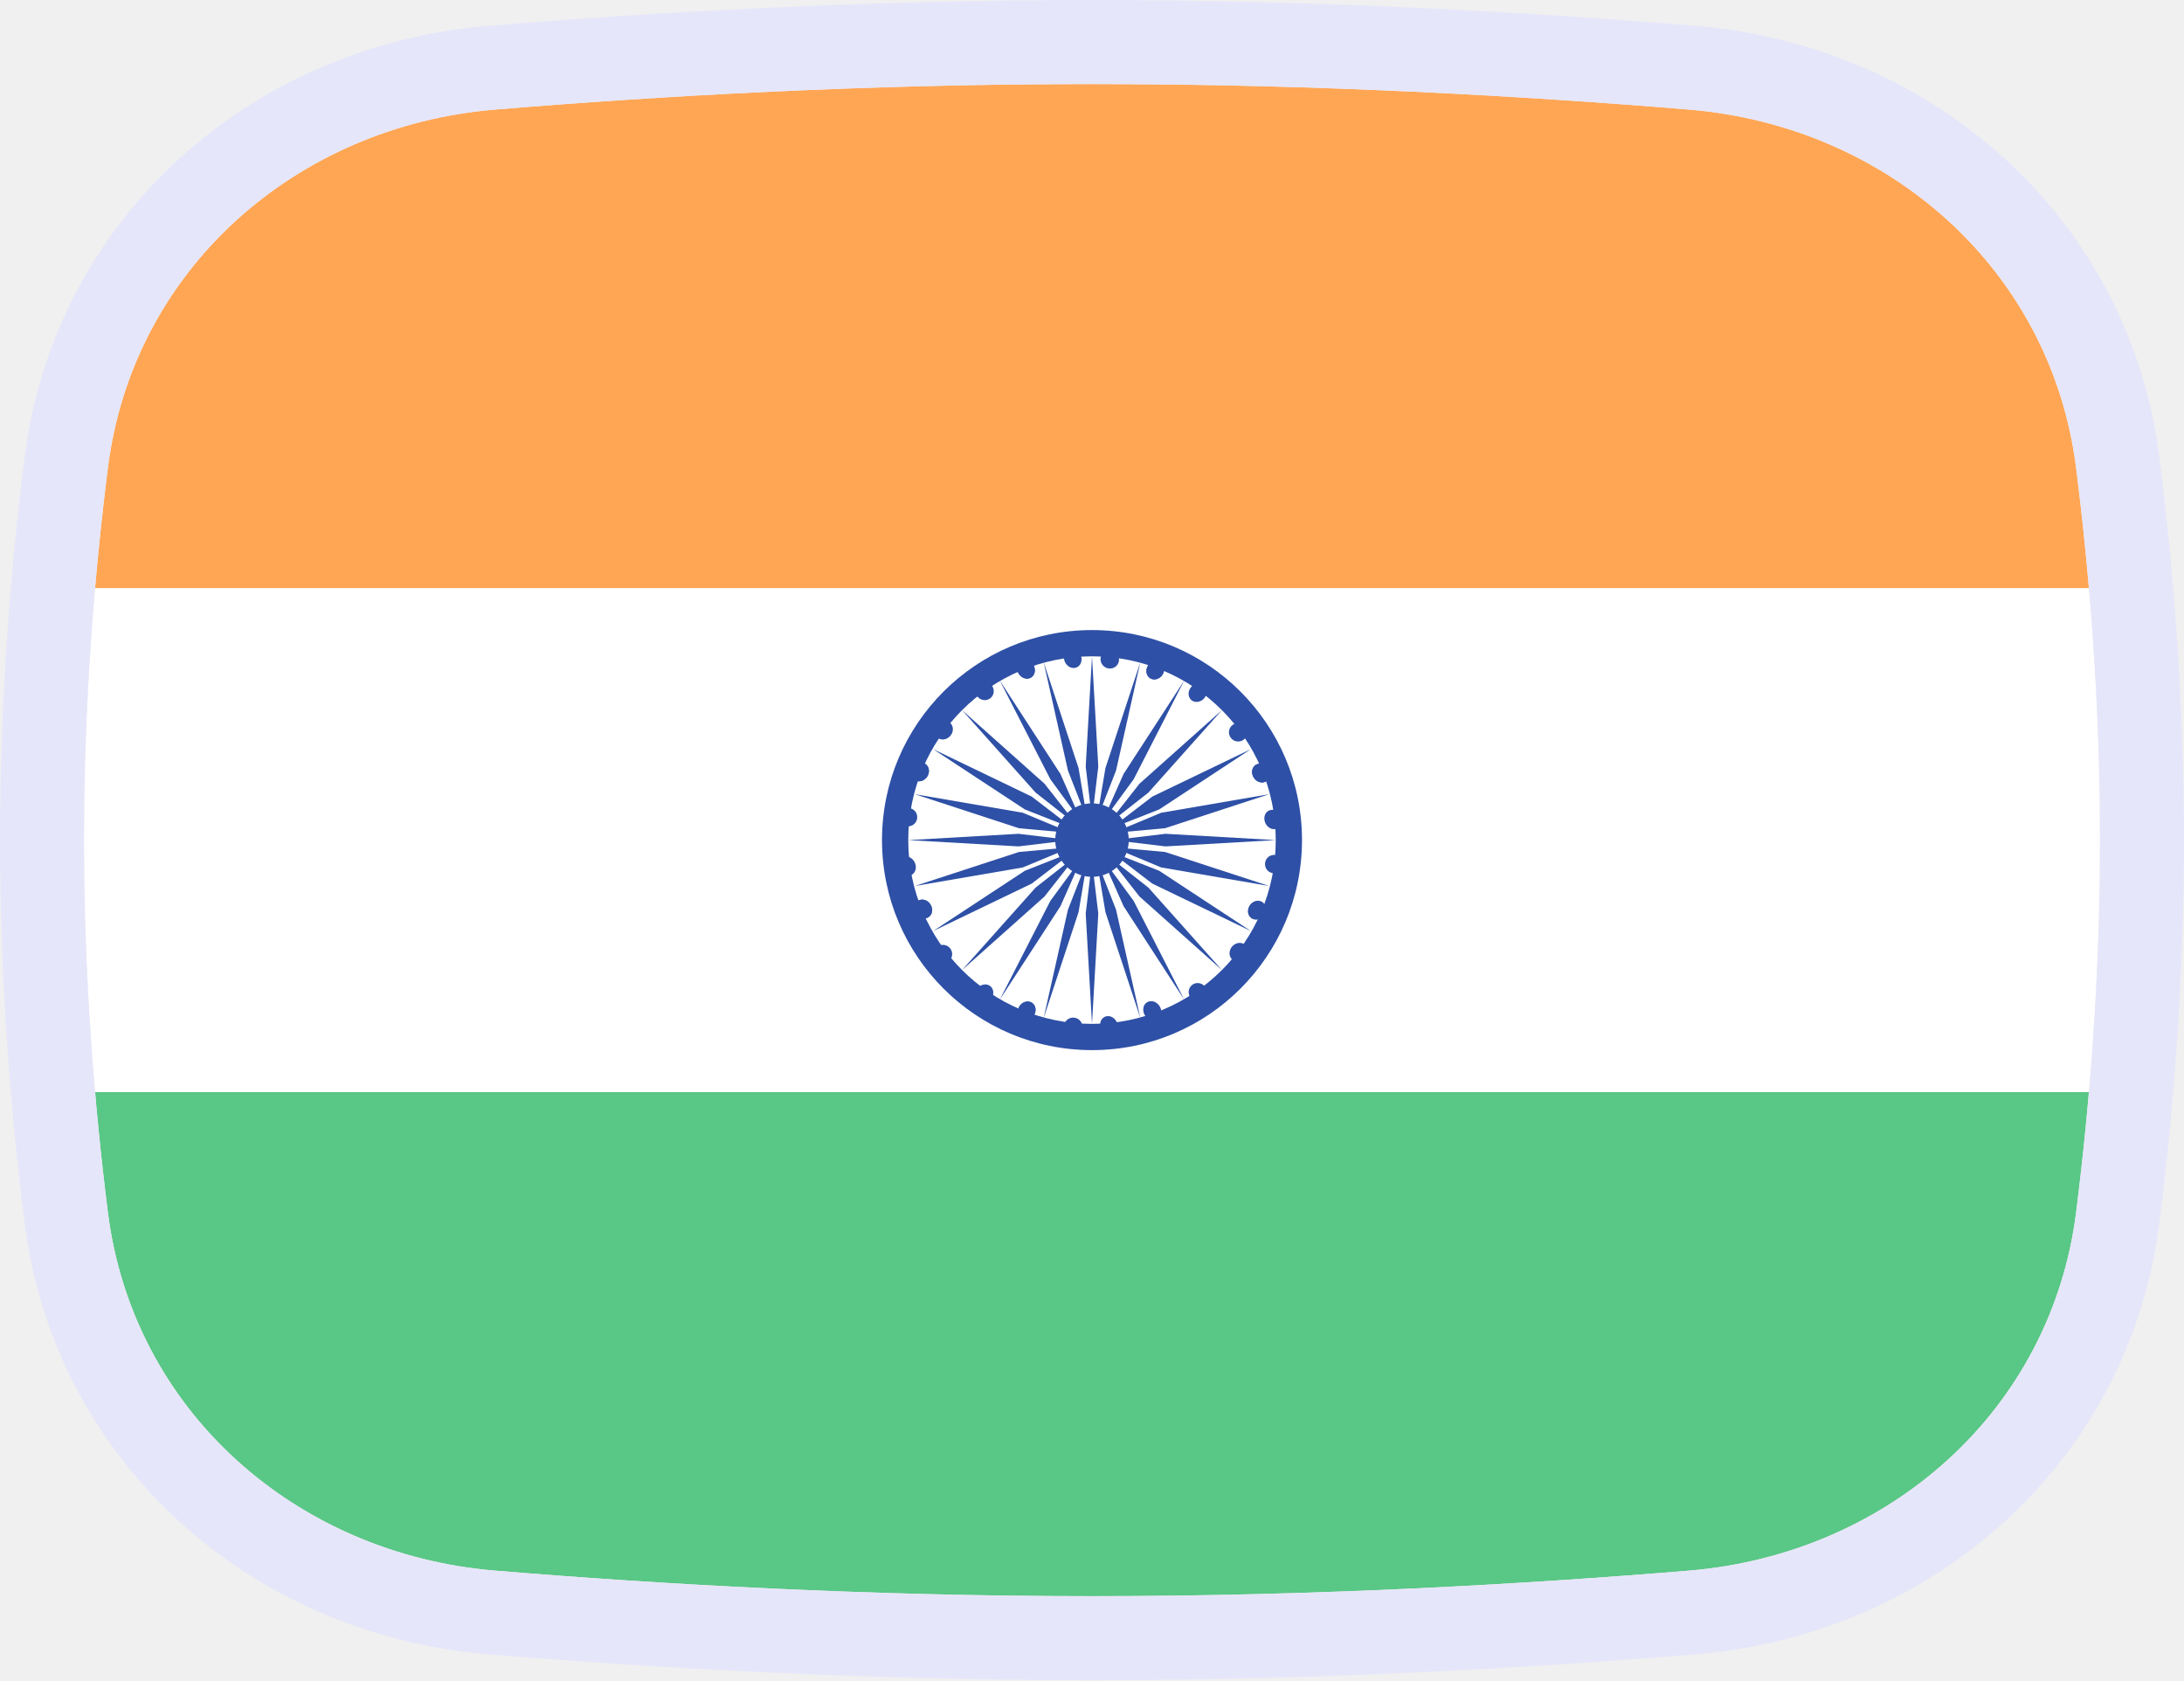
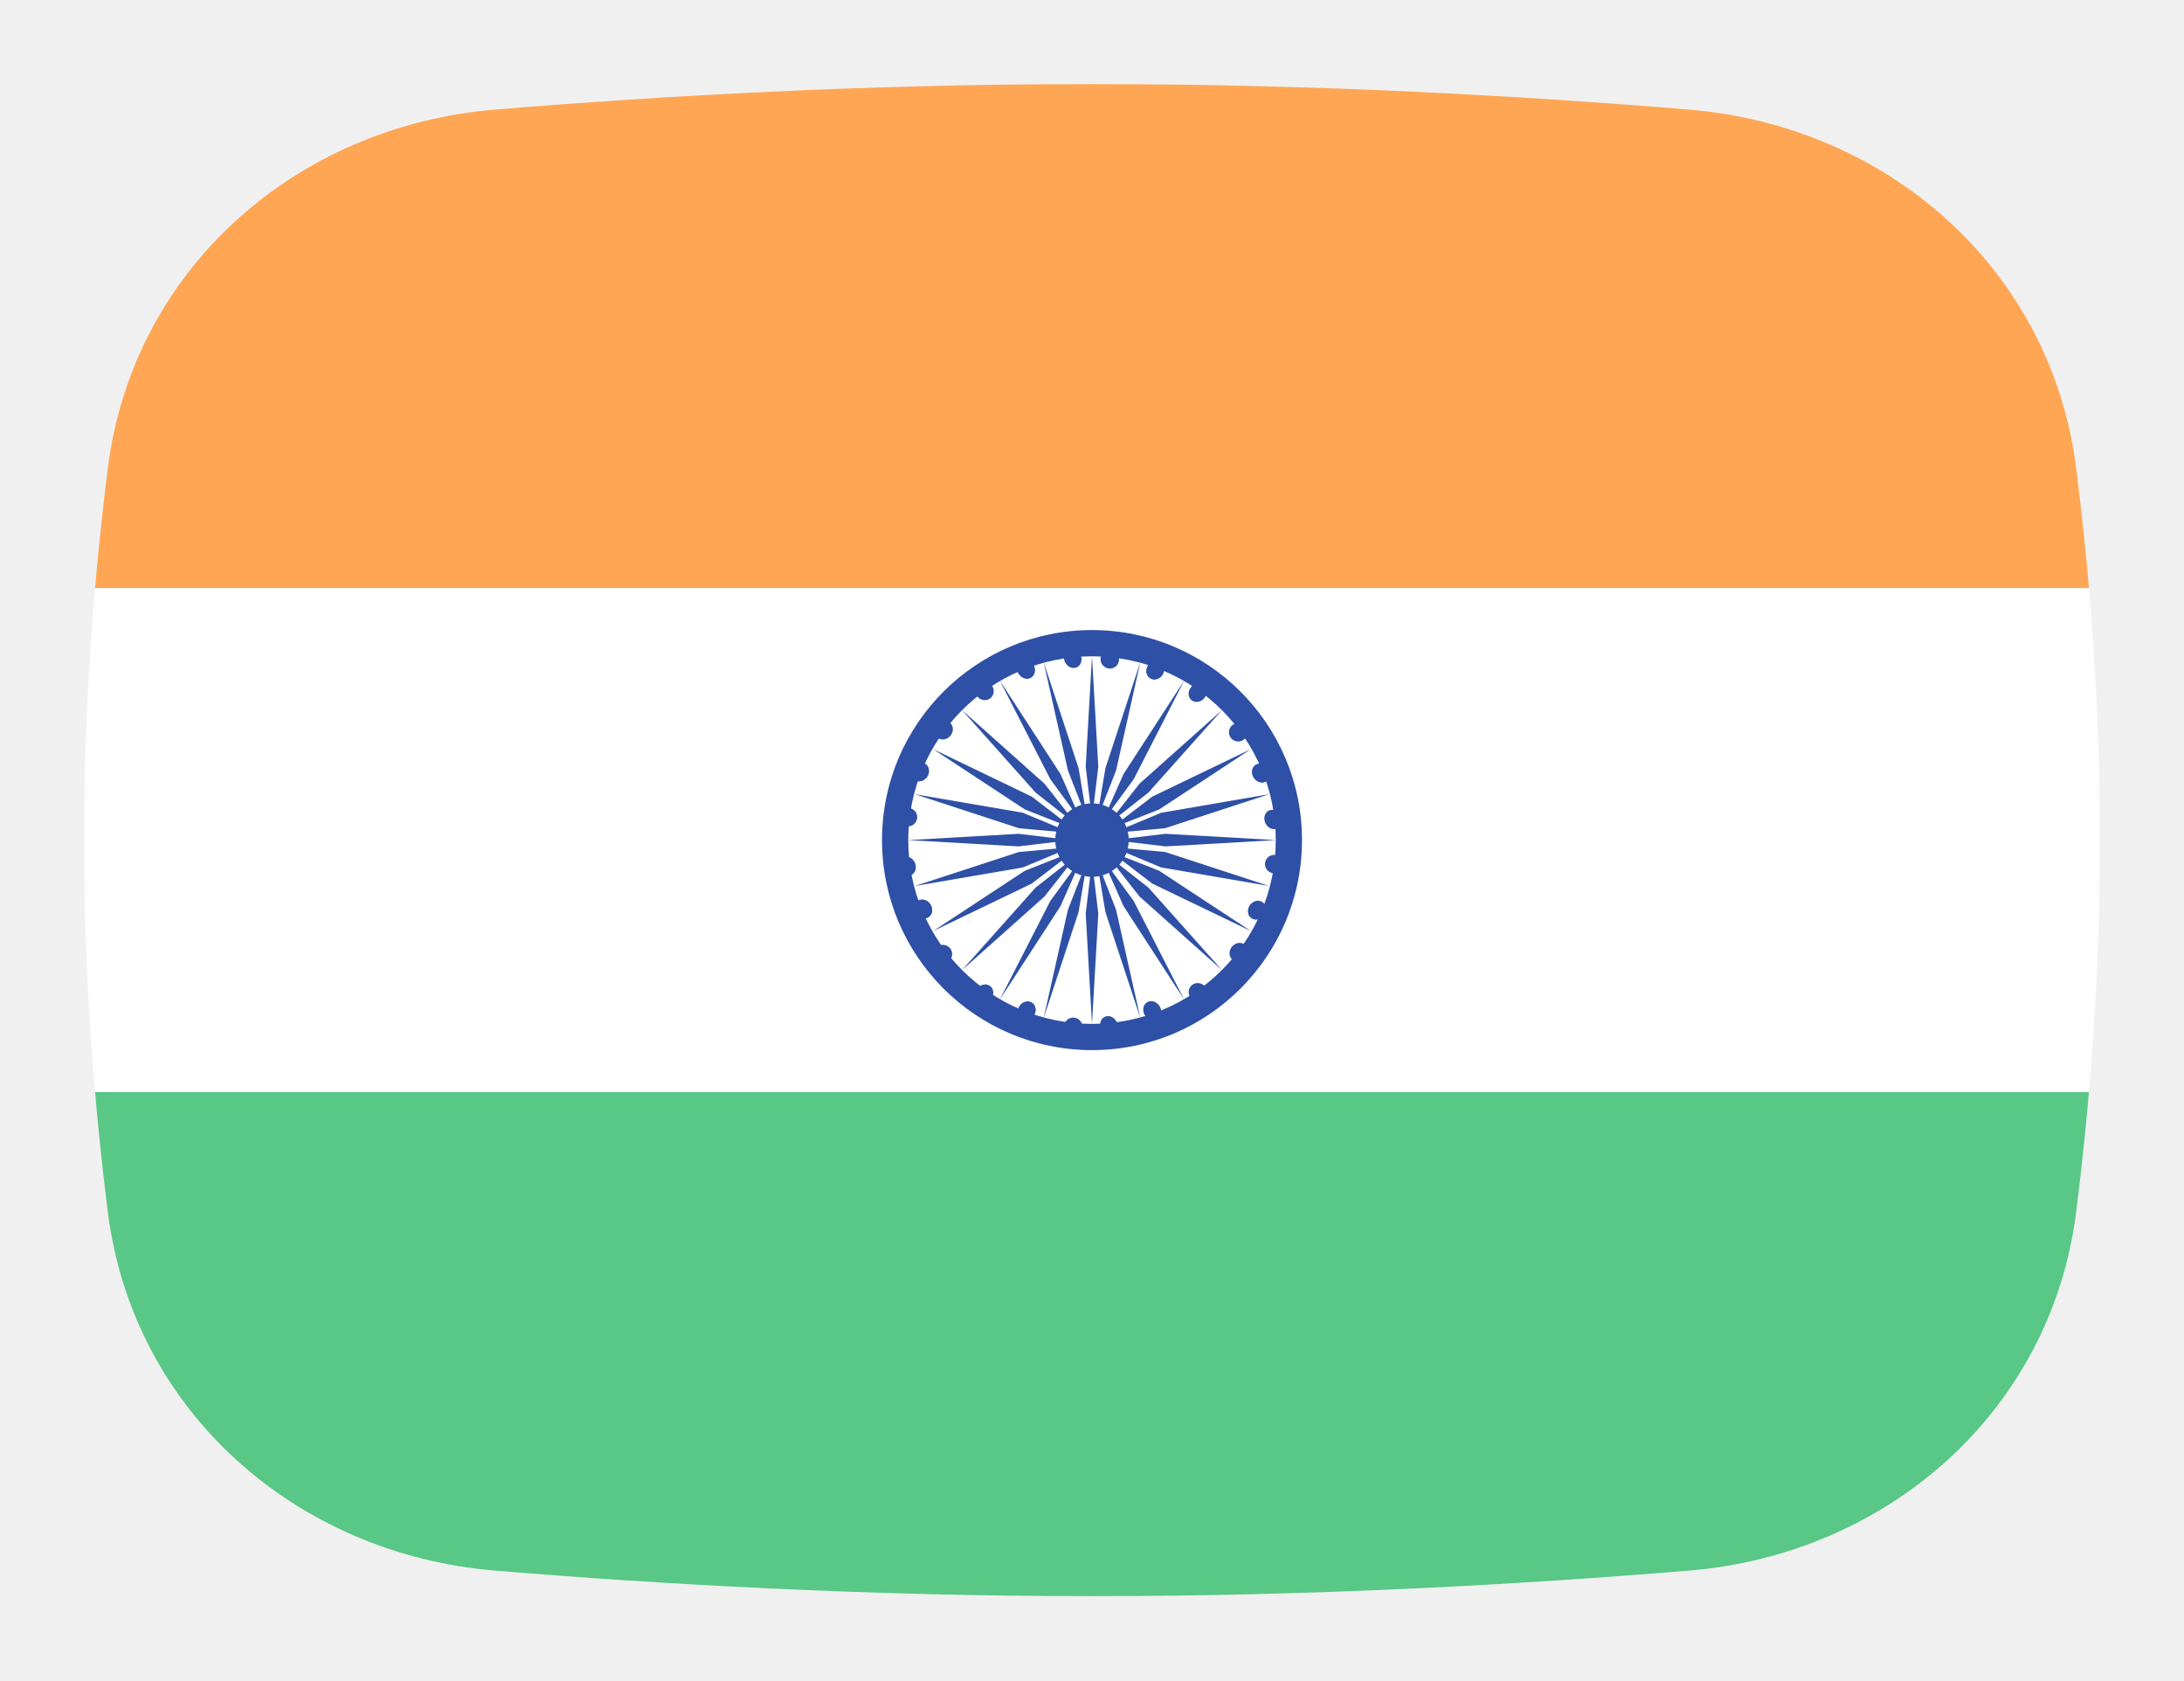
<svg xmlns="http://www.w3.org/2000/svg" width="52" height="40" viewBox="0 0 52 40" fill="none">
  <mask id="mask0_1_41232" style="mask-type:alpha" maskUnits="userSpaceOnUse" x="2" y="2" width="48" height="36">
    <path d="M2.569 11.136C3.167 6.412 7.042 3.002 11.786 2.609C15.641 2.289 20.62 2 26 2C31.38 2 36.359 2.289 40.214 2.609C44.959 3.002 48.833 6.412 49.431 11.136C49.752 13.676 50 16.704 50 20C50 23.296 49.752 26.324 49.431 28.864C48.833 33.587 44.959 36.998 40.214 37.391C36.359 37.711 31.38 38 26 38C20.62 38 15.641 37.711 11.786 37.391C7.042 36.998 3.167 33.587 2.569 28.864C2.248 26.324 2 23.296 2 20C2 16.704 2.248 13.676 2.569 11.136Z" fill="#00D0BF" />
  </mask>
  <g mask="url(#mask0_1_41232)">
    <rect x="2" y="26" width="48" height="12" fill="#59C785" />
    <rect x="2" y="14" width="48" height="12" fill="white" />
    <path d="M26 25C28.761 25 31 22.761 31 20C31 17.239 28.761 15 26 15C23.239 15 21 17.239 21 20C21 22.761 23.239 25 26 25Z" fill="#2E50A6" />
    <path d="M26 24.375C28.416 24.375 30.375 22.416 30.375 20C30.375 17.584 28.416 15.625 26 15.625C23.584 15.625 21.625 17.584 21.625 20C21.625 22.416 23.584 24.375 26 24.375Z" fill="white" />
    <path d="M26 20.875C26.483 20.875 26.875 20.483 26.875 20C26.875 19.517 26.483 19.125 26 19.125C25.517 19.125 25.125 19.517 25.125 20C25.125 20.483 25.517 20.875 26 20.875Z" fill="#2E50A6" />
    <path d="M30.309 20.788C30.429 20.804 30.539 20.719 30.554 20.6C30.57 20.48 30.486 20.37 30.366 20.354C30.246 20.338 30.136 20.423 30.121 20.543C30.105 20.662 30.189 20.772 30.309 20.788Z" fill="#2E50A6" />
    <path d="M21.592 19.671C21.712 19.686 21.822 19.602 21.837 19.482C21.853 19.363 21.769 19.253 21.649 19.237C21.529 19.221 21.419 19.305 21.404 19.425C21.388 19.545 21.472 19.655 21.592 19.671Z" fill="#2E50A6" />
    <path d="M25.334 24.42C25.323 24.539 25.412 24.647 25.533 24.66C25.654 24.673 25.762 24.587 25.773 24.467C25.784 24.348 25.695 24.24 25.574 24.227C25.453 24.214 25.346 24.3 25.334 24.42Z" fill="#2E50A6" />
    <path d="M26.204 15.675C26.193 15.794 26.282 15.901 26.403 15.915C26.524 15.928 26.631 15.841 26.643 15.722C26.654 15.602 26.565 15.495 26.444 15.482C26.323 15.469 26.215 15.555 26.204 15.675Z" fill="#2E50A6" />
    <path d="M28.342 23.745C28.412 23.846 28.549 23.872 28.647 23.803C28.745 23.735 28.768 23.599 28.698 23.499C28.628 23.399 28.491 23.373 28.393 23.441C28.295 23.509 28.272 23.645 28.342 23.745Z" fill="#2E50A6" />
    <path d="M23.265 16.572C23.335 16.672 23.471 16.698 23.569 16.63C23.668 16.562 23.69 16.426 23.62 16.326C23.55 16.225 23.414 16.199 23.316 16.267C23.217 16.336 23.194 16.472 23.265 16.572Z" fill="#2E50A6" />
    <path d="M22.321 22.537C22.224 22.609 22.205 22.746 22.277 22.843C22.35 22.94 22.487 22.961 22.583 22.889C22.68 22.817 22.7 22.68 22.627 22.583C22.555 22.486 22.418 22.465 22.321 22.537Z" fill="#2E50A6" />
    <path d="M29.348 17.258C29.251 17.33 29.231 17.467 29.304 17.564C29.376 17.661 29.513 17.682 29.61 17.61C29.706 17.538 29.726 17.401 29.654 17.304C29.581 17.207 29.444 17.186 29.348 17.258Z" fill="#2E50A6" />
    <path d="M29.353 22.855C29.446 22.921 29.583 22.892 29.66 22.79C29.736 22.687 29.723 22.55 29.631 22.483C29.538 22.416 29.401 22.446 29.324 22.548C29.248 22.651 29.261 22.788 29.353 22.855Z" fill="#2E50A6" />
    <path d="M22.331 17.57C22.424 17.636 22.561 17.607 22.638 17.505C22.715 17.402 22.701 17.265 22.609 17.198C22.516 17.131 22.379 17.161 22.302 17.263C22.226 17.366 22.239 17.503 22.331 17.57Z" fill="#2E50A6" />
    <path d="M23.262 23.543C23.188 23.648 23.204 23.784 23.298 23.848C23.393 23.911 23.529 23.878 23.604 23.773C23.678 23.668 23.661 23.531 23.567 23.468C23.473 23.404 23.336 23.438 23.262 23.543Z" fill="#2E50A6" />
    <path d="M28.346 16.374C28.272 16.479 28.288 16.615 28.382 16.679C28.477 16.742 28.613 16.709 28.687 16.604C28.762 16.499 28.745 16.362 28.651 16.299C28.557 16.235 28.42 16.269 28.346 16.374Z" fill="#2E50A6" />
    <path d="M26.195 24.428C26.211 24.555 26.318 24.654 26.433 24.649C26.548 24.644 26.628 24.538 26.612 24.411C26.596 24.284 26.489 24.185 26.373 24.19C26.258 24.195 26.178 24.302 26.195 24.428Z" fill="#2E50A6" />
    <path d="M25.333 15.682C25.349 15.809 25.456 15.908 25.571 15.903C25.686 15.898 25.766 15.791 25.75 15.665C25.733 15.538 25.627 15.439 25.511 15.444C25.396 15.449 25.316 15.556 25.333 15.682Z" fill="#2E50A6" />
    <path d="M21.559 20.39C21.444 20.398 21.367 20.507 21.387 20.634C21.408 20.761 21.517 20.858 21.631 20.85C21.746 20.842 21.823 20.733 21.803 20.606C21.783 20.479 21.674 20.382 21.559 20.39Z" fill="#2E50A6" />
    <path d="M30.277 19.28C30.162 19.288 30.086 19.397 30.106 19.524C30.126 19.651 30.235 19.748 30.35 19.74C30.464 19.733 30.541 19.623 30.521 19.496C30.501 19.369 30.392 19.273 30.277 19.28Z" fill="#2E50A6" />
    <path d="M29.836 21.878C29.941 21.918 30.067 21.857 30.118 21.741C30.168 21.625 30.124 21.499 30.018 21.459C29.913 21.419 29.787 21.48 29.736 21.596C29.686 21.712 29.73 21.838 29.836 21.878Z" fill="#2E50A6" />
    <path d="M21.815 18.588C21.92 18.628 22.047 18.566 22.097 18.451C22.147 18.335 22.103 18.209 21.997 18.169C21.892 18.129 21.766 18.19 21.715 18.306C21.665 18.422 21.71 18.548 21.815 18.588Z" fill="#2E50A6" />
    <path d="M24.252 23.997C24.205 24.113 24.253 24.238 24.36 24.275C24.467 24.312 24.591 24.248 24.638 24.132C24.686 24.015 24.637 23.89 24.53 23.853C24.424 23.816 24.299 23.88 24.252 23.997Z" fill="#2E50A6" />
    <path d="M27.313 15.886C27.266 16.002 27.315 16.127 27.421 16.164C27.528 16.202 27.653 16.137 27.7 16.021C27.747 15.904 27.699 15.78 27.592 15.742C27.485 15.705 27.36 15.769 27.313 15.886Z" fill="#2E50A6" />
    <path d="M27.239 24.123C27.284 24.242 27.408 24.313 27.516 24.279C27.623 24.246 27.674 24.122 27.63 24.003C27.584 23.883 27.461 23.813 27.353 23.846C27.245 23.879 27.194 24.003 27.239 24.123Z" fill="#2E50A6" />
    <path d="M24.232 15.992C24.277 16.111 24.401 16.181 24.509 16.148C24.617 16.115 24.668 15.991 24.623 15.871C24.578 15.752 24.454 15.681 24.346 15.715C24.238 15.748 24.187 15.872 24.232 15.992Z" fill="#2E50A6" />
    <path d="M21.895 21.427C21.788 21.463 21.739 21.589 21.787 21.707C21.835 21.825 21.961 21.891 22.068 21.854C22.175 21.817 22.223 21.692 22.175 21.574C22.127 21.456 22.002 21.39 21.895 21.427Z" fill="#2E50A6" />
    <path d="M29.937 18.191C29.83 18.227 29.782 18.353 29.83 18.471C29.878 18.589 30.004 18.655 30.111 18.618C30.218 18.581 30.265 18.456 30.218 18.338C30.17 18.22 30.044 18.154 29.937 18.191Z" fill="#2E50A6" />
    <path d="M29.836 21.878C29.941 21.918 30.067 21.857 30.118 21.741C30.168 21.625 30.124 21.499 30.018 21.459C29.913 21.419 29.787 21.48 29.736 21.596C29.686 21.712 29.73 21.838 29.836 21.878Z" fill="#2E50A6" />
    <path d="M21.815 18.588C21.92 18.628 22.047 18.566 22.097 18.451C22.147 18.335 22.103 18.209 21.997 18.169C21.892 18.129 21.766 18.19 21.715 18.306C21.665 18.422 21.71 18.548 21.815 18.588Z" fill="#2E50A6" />
    <path d="M24.252 23.997C24.205 24.113 24.253 24.238 24.36 24.275C24.467 24.312 24.591 24.248 24.638 24.132C24.686 24.015 24.637 23.89 24.53 23.853C24.424 23.816 24.299 23.88 24.252 23.997Z" fill="#2E50A6" />
    <path d="M27.313 15.886C27.266 16.002 27.315 16.127 27.421 16.164C27.528 16.202 27.653 16.137 27.7 16.021C27.747 15.904 27.699 15.78 27.592 15.742C27.485 15.705 27.36 15.769 27.313 15.886Z" fill="#2E50A6" />
    <path d="M27.239 24.123C27.284 24.242 27.408 24.313 27.516 24.279C27.623 24.246 27.674 24.122 27.63 24.003C27.584 23.883 27.461 23.813 27.353 23.846C27.245 23.879 27.194 24.003 27.239 24.123Z" fill="#2E50A6" />
    <path d="M24.232 15.992C24.277 16.111 24.401 16.181 24.509 16.148C24.617 16.115 24.668 15.991 24.623 15.871C24.578 15.752 24.454 15.681 24.346 15.715C24.238 15.748 24.187 15.872 24.232 15.992Z" fill="#2E50A6" />
    <path d="M21.895 21.427C21.788 21.463 21.739 21.589 21.787 21.707C21.835 21.825 21.961 21.891 22.068 21.854C22.175 21.817 22.223 21.692 22.175 21.574C22.127 21.456 22.002 21.39 21.895 21.427Z" fill="#2E50A6" />
    <path d="M29.937 18.191C29.83 18.227 29.782 18.353 29.83 18.471C29.878 18.589 30.004 18.655 30.111 18.618C30.218 18.581 30.265 18.456 30.218 18.338C30.17 18.22 30.044 18.154 29.937 18.191Z" fill="#2E50A6" />
    <path d="M26 24.375L26.15 21.75L26 20.5L25.85 21.75L26 24.375Z" fill="#2E50A6" />
    <path d="M26 15.625L25.85 18.25L26 19.5L26.15 18.25L26 15.625Z" fill="#2E50A6" />
    <path d="M21.625 20L24.25 20.15L25.5 20L24.25 19.85L21.625 20Z" fill="#2E50A6" />
    <path d="M30.375 20L27.75 19.85L26.5 20L27.75 20.15L30.375 20Z" fill="#2E50A6" />
    <path d="M22.906 23.094L24.869 21.343L25.646 20.354L24.657 21.131L22.906 23.094Z" fill="#2E50A6" />
    <path d="M29.094 16.906L27.131 18.657L26.354 19.646L27.343 18.869L29.094 16.906Z" fill="#2E50A6" />
    <path d="M22.906 16.906L24.657 18.869L25.646 19.646L24.869 18.657L22.906 16.906Z" fill="#2E50A6" />
    <path d="M29.094 23.094L27.343 21.131L26.354 20.354L27.131 21.343L29.094 23.094Z" fill="#2E50A6" />
    <path d="M24.849 24.236L25.68 21.715L25.889 20.473L25.427 21.658L24.849 24.236Z" fill="#2E50A6" />
    <path d="M27.151 15.764L26.32 18.285L26.111 19.527L26.573 18.342L27.151 15.764Z" fill="#2E50A6" />
    <path d="M21.781 18.907L24.261 19.718L25.51 19.831L24.353 19.349L21.781 18.907Z" fill="#2E50A6" />
    <path d="M30.219 21.093L27.739 20.283L26.49 20.169L27.647 20.651L30.219 21.093Z" fill="#2E50A6" />
    <path d="M22.218 22.165L24.564 21.036L25.56 20.273L24.401 20.73L22.218 22.165Z" fill="#2E50A6" />
    <path d="M29.782 17.835L27.436 18.964L26.44 19.727L27.6 19.27L29.782 17.835Z" fill="#2E50A6" />
    <path d="M23.803 16.199L25.009 18.552L25.76 19.579L25.249 18.426L23.803 16.199Z" fill="#2E50A6" />
    <path d="M28.197 23.801L26.992 21.448L26.24 20.421L26.752 21.574L28.197 23.801Z" fill="#2E50A6" />
    <path d="M23.803 23.801L25.249 21.574L25.76 20.421L25.008 21.448L23.803 23.801Z" fill="#2E50A6" />
    <path d="M28.197 16.199L26.751 18.426L26.24 19.579L26.992 18.552L28.197 16.199Z" fill="#2E50A6" />
    <path d="M22.218 17.835L24.401 19.27L25.56 19.727L24.564 18.964L22.218 17.835Z" fill="#2E50A6" />
    <path d="M29.782 22.165L27.599 20.73L26.44 20.273L27.436 21.036L29.782 22.165Z" fill="#2E50A6" />
    <path d="M21.781 21.093L24.353 20.651L25.51 20.169L24.261 20.283L21.781 21.093Z" fill="#2E50A6" />
    <path d="M30.219 18.907L27.647 19.349L26.49 19.831L27.739 19.717L30.219 18.907Z" fill="#2E50A6" />
    <path d="M24.849 15.764L25.427 18.342L25.889 19.528L25.68 18.285L24.849 15.764Z" fill="#2E50A6" />
    <path d="M27.151 24.236L26.573 21.658L26.111 20.473L26.32 21.715L27.151 24.236Z" fill="#2E50A6" />
    <rect x="2" y="2" width="48" height="12" fill="#FFA654" />
  </g>
-   <path d="M11.704 1.612C6.531 2.041 2.239 5.777 1.577 11.01C1.252 13.584 1 16.655 1 20C1 23.345 1.252 26.416 1.577 28.99C2.239 34.223 6.531 37.959 11.704 38.388C15.578 38.709 20.585 39 26 39C31.415 39 36.422 38.709 40.297 38.388C45.469 37.959 49.761 34.223 50.423 28.99C50.748 26.416 51 23.345 51 20C51 16.655 50.748 13.584 50.423 11.01C49.761 5.777 45.469 2.041 40.297 1.612C36.422 1.291 31.415 1 26 1C20.585 1 15.578 1.291 11.704 1.612Z" stroke="#E6E6FA" stroke-width="2" />
</svg>
